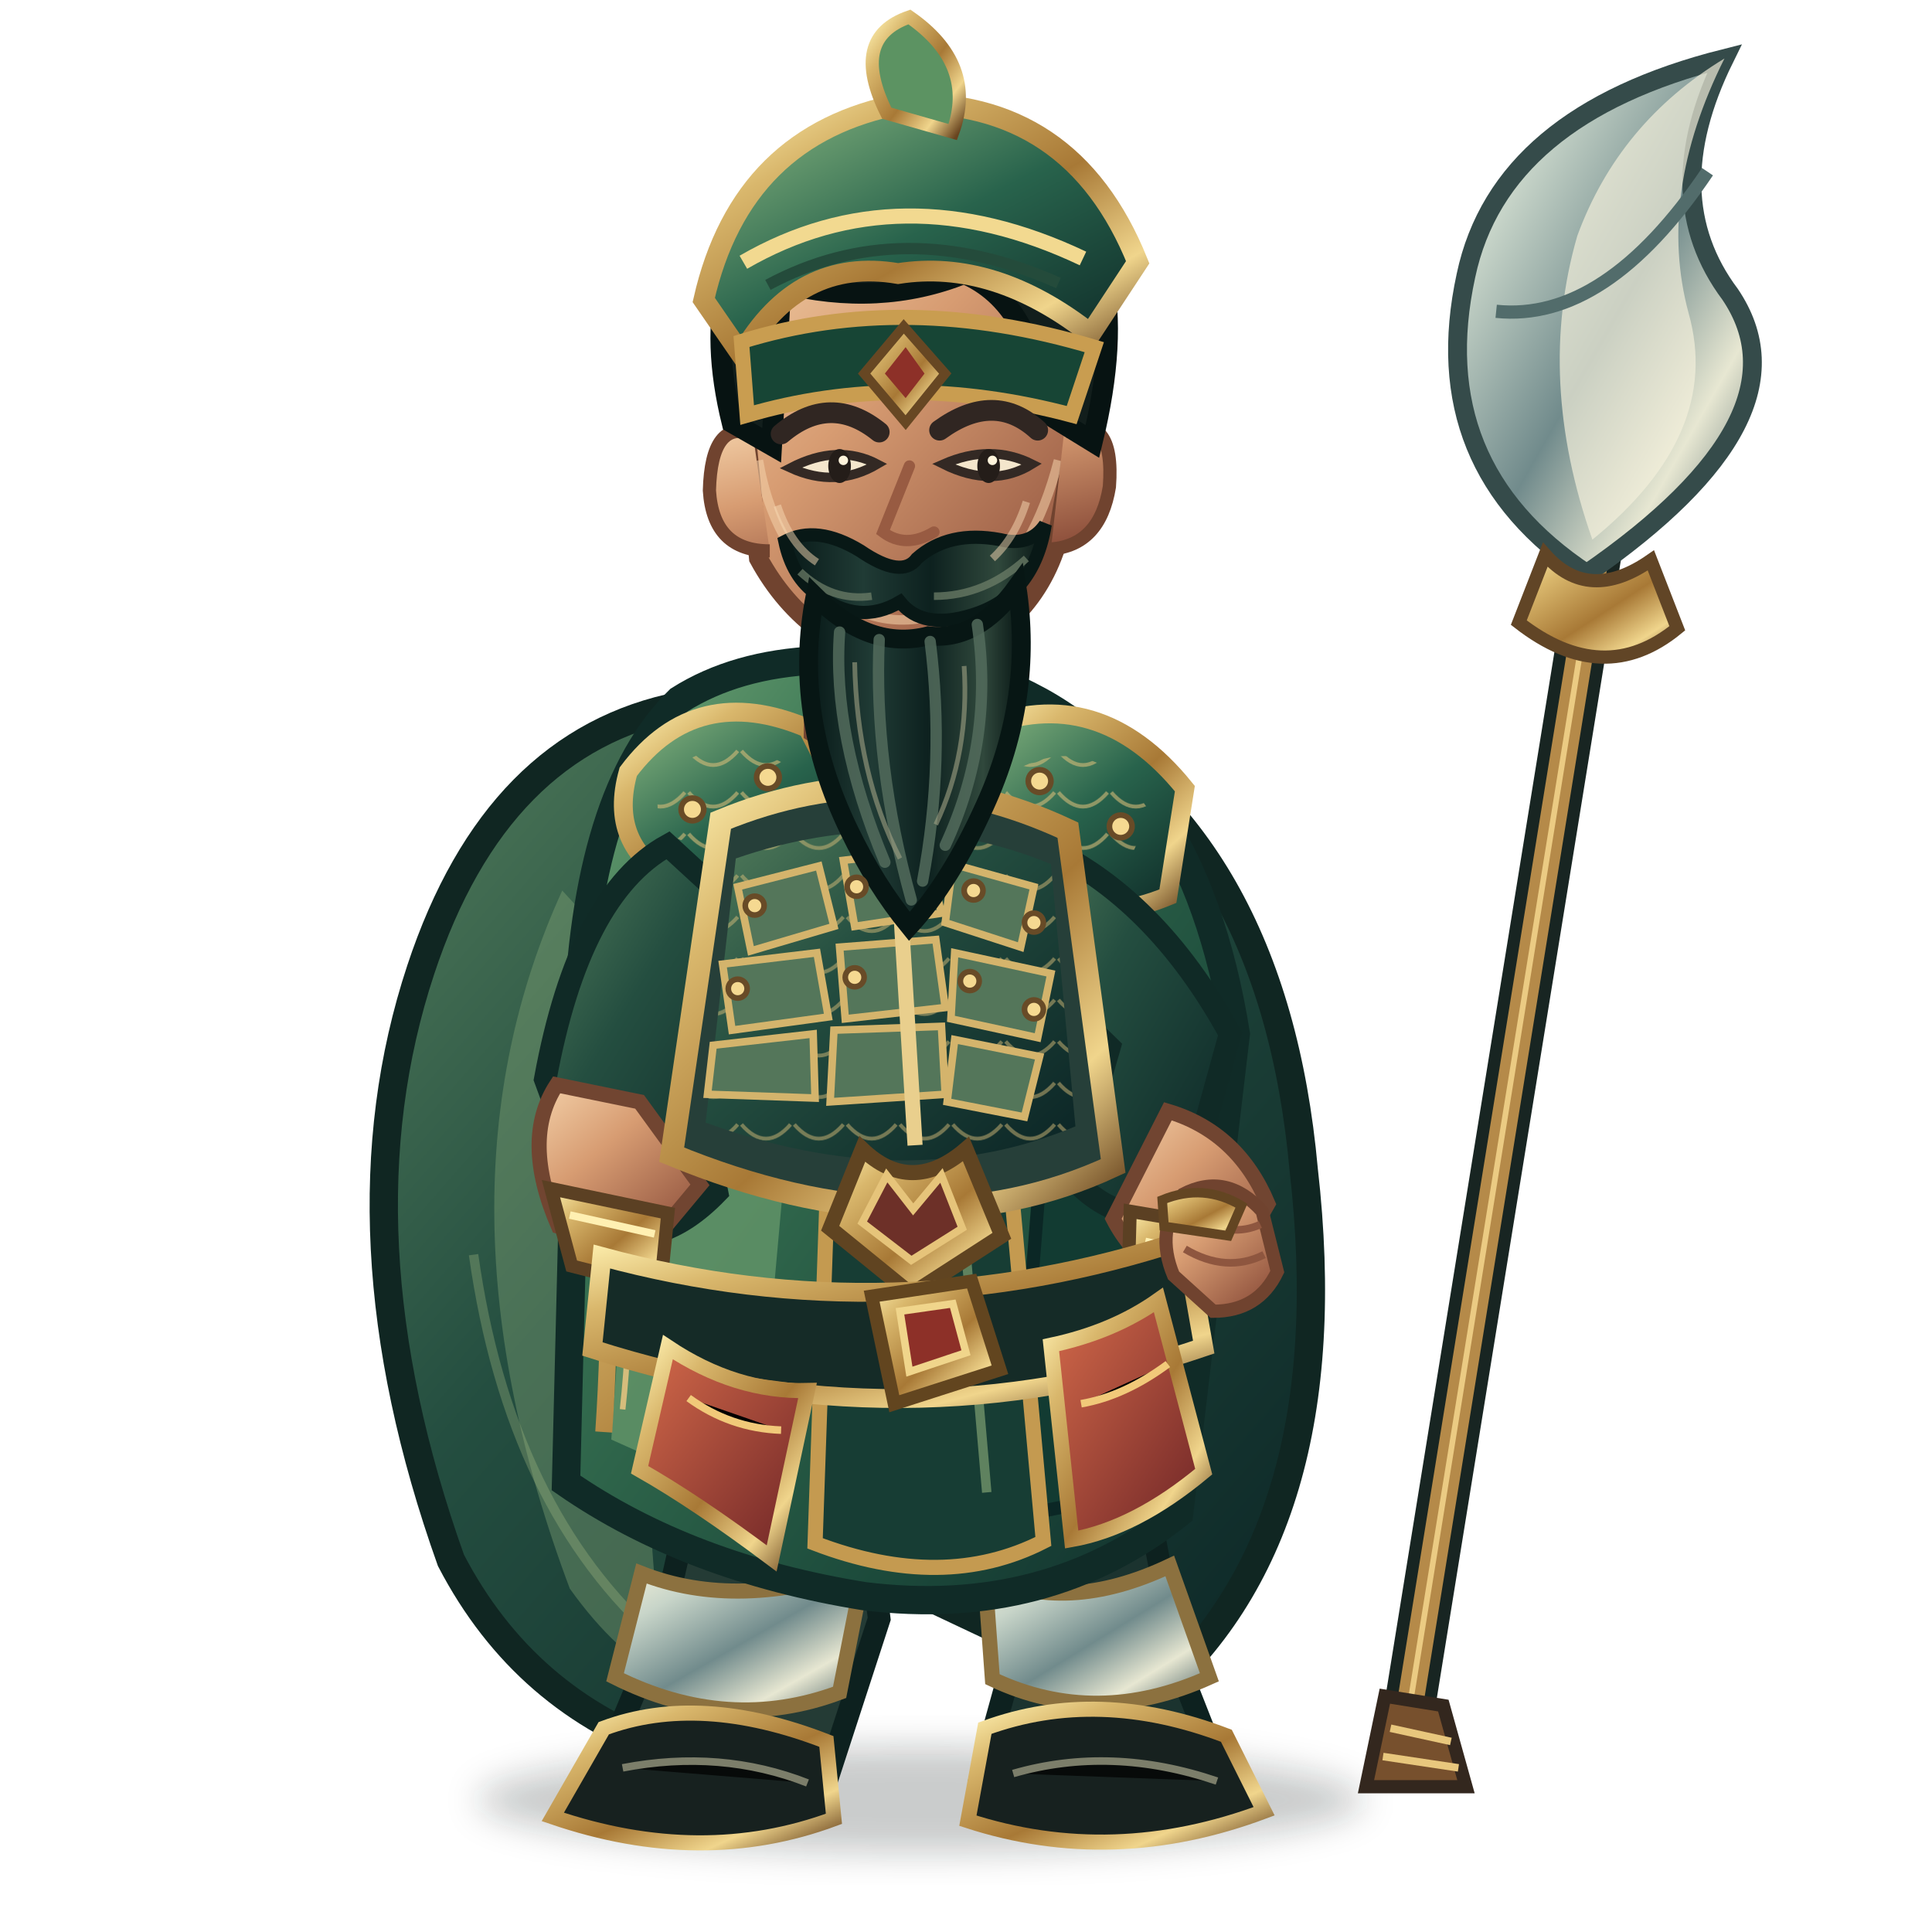
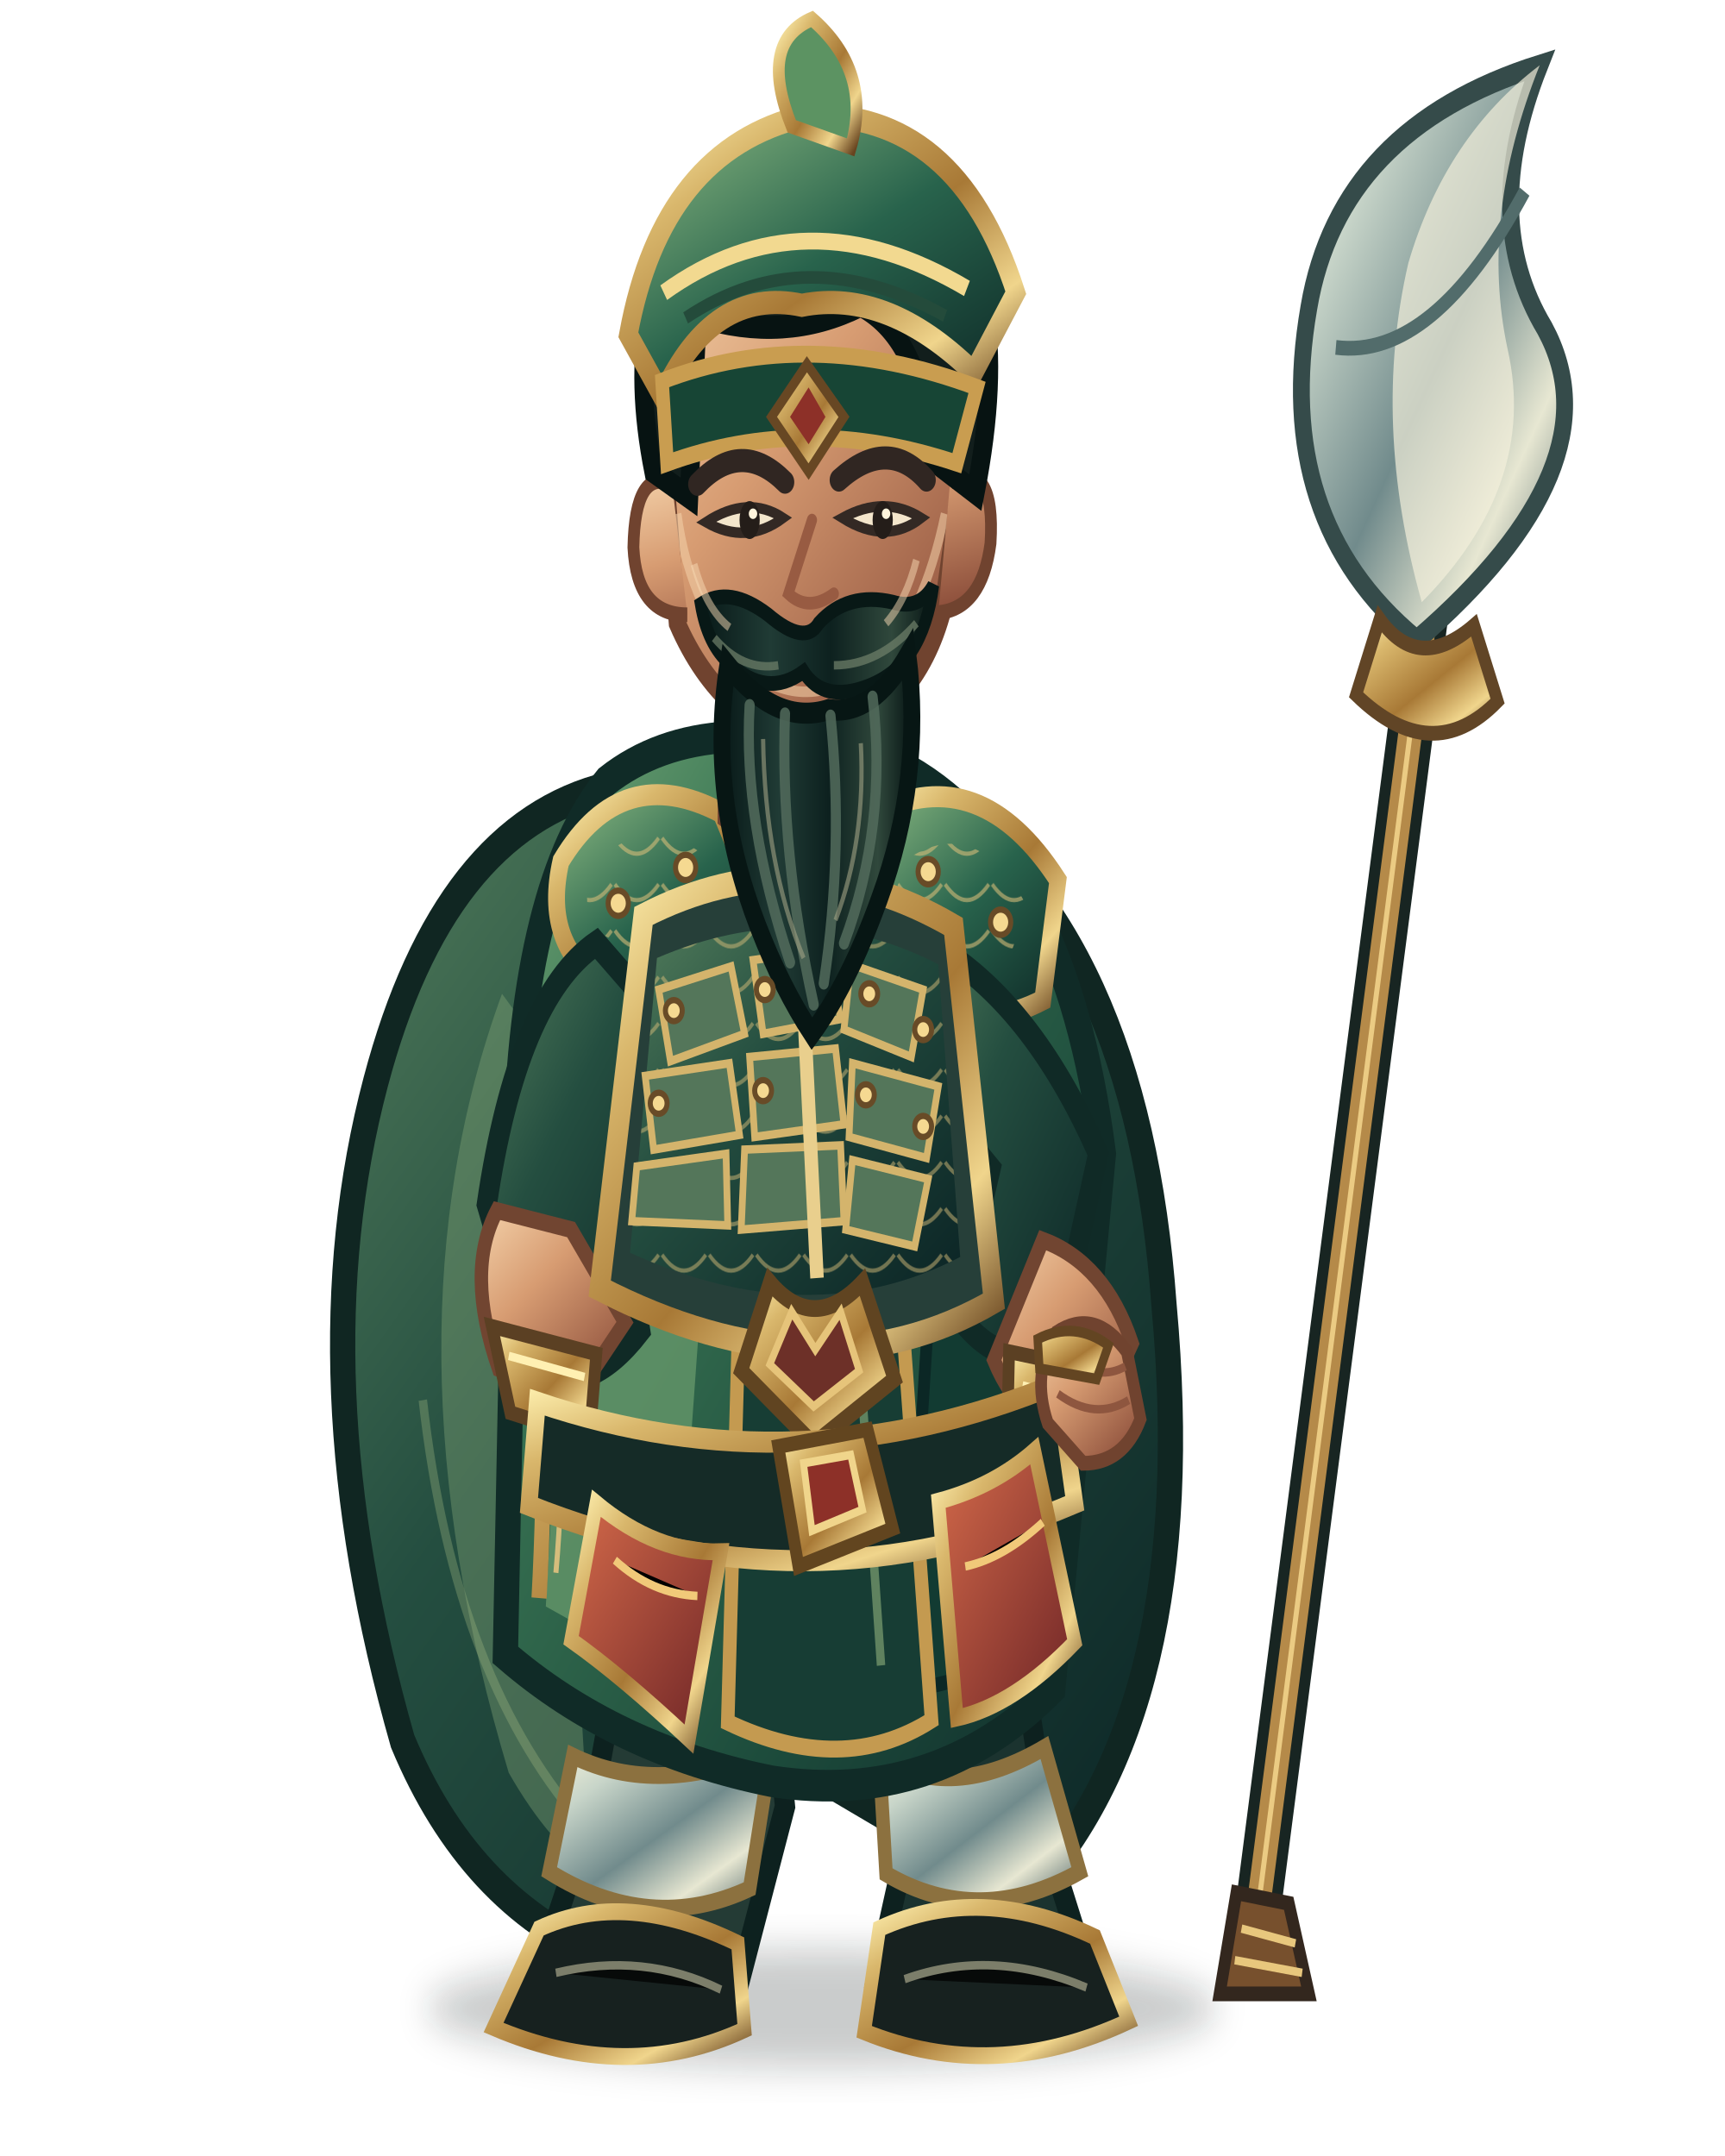
- <svg xmlns="http://www.w3.org/2000/svg" width="1024" height="1024" viewBox="0 0 1024 1024">
+ <svg xmlns="http://www.w3.org/2000/svg" width="800" height="1000" viewBox="0 0 1024 1024" preserveAspectRatio="none">
  <defs>
    <linearGradient id="jade" x1="0" y1="0" x2=".9" y2="1">
      <stop stop-color="#b5d69a" />
      <stop offset=".18" stop-color="#6b9d70" />
      <stop offset=".53" stop-color="#28634c" />
      <stop offset="1" stop-color="#102e2a" />
    </linearGradient>
    <linearGradient id="jadeDark" x1="0" y1="0" x2="1" y2="1">
      <stop stop-color="#527c5b" />
      <stop offset=".38" stop-color="#244e40" />
      <stop offset="1" stop-color="#0b2425" />
    </linearGradient>
    <linearGradient id="cloth" x1="0" y1="0" x2="1" y2="1">
      <stop stop-color="#76a878" />
      <stop offset=".25" stop-color="#3d7956" />
      <stop offset=".7" stop-color="#1d4c3c" />
      <stop offset="1" stop-color="#102c2b" />
    </linearGradient>
    <linearGradient id="gold" x1="0" y1="0" x2="1" y2="1">
      <stop stop-color="#fff1b0" />
      <stop offset=".22" stop-color="#d9b76c" />
      <stop offset=".55" stop-color="#a87936" />
      <stop offset=".8" stop-color="#f0d58c" />
      <stop offset="1" stop-color="#68441f" />
    </linearGradient>
    <linearGradient id="steel" x1="0" y1="0" x2="1" y2="1">
      <stop stop-color="#f7f4dc" />
      <stop offset=".22" stop-color="#c8d5c9" />
      <stop offset=".52" stop-color="#718b8c" />
      <stop offset=".76" stop-color="#e7e7d2" />
      <stop offset="1" stop-color="#435a5e" />
    </linearGradient>
    <linearGradient id="skin" x1="0" y1="0" x2=".8" y2="1">
      <stop stop-color="#f3d0a8" />
      <stop offset=".42" stop-color="#d79c72" />
      <stop offset="1" stop-color="#8e503c" />
    </linearGradient>
    <linearGradient id="beard" x1="0" y1="0" x2="1" y2="0">
      <stop stop-color="#081918" />
      <stop offset=".3" stop-color="#203b35" />
      <stop offset=".56" stop-color="#0d211f" />
      <stop offset=".82" stop-color="#30483c" />
      <stop offset="1" stop-color="#071514" />
    </linearGradient>
    <linearGradient id="red" x1="0" y1="0" x2="1" y2="1">
      <stop stop-color="#d46a4a" />
      <stop offset="1" stop-color="#6d2426" />
    </linearGradient>
    <filter id="shadow" x="-30%" y="-30%" width="160%" height="160%">
      <feGaussianBlur stdDeviation="9" />
    </filter>
    <pattern id="scale" width="28" height="22" patternUnits="userSpaceOnUse">
      <path d="M1 2 Q14 17 27 2" fill="none" stroke="#d7bd79" stroke-width="2" opacity=".65" />
    </pattern>
  </defs>
  <ellipse cx="488" cy="954" rx="235" ry="28" fill="#071412" opacity=".22" filter="url(#shadow)" />
  <g>
    <path d="M744 924 L864 182" stroke="#182522" stroke-width="27" stroke-linecap="round" />
    <path d="M744 924 L864 182" stroke="#b58a49" stroke-width="14" stroke-linecap="round" />
    <path d="M744 924 L864 182" stroke="#f1d28a" stroke-width="3" stroke-linecap="round" opacity=".9" />
    <path d="M841 304 Q755 247 777 146 Q795 61 914 31 Q878 104 917 156 Q961 221 841 304Z" fill="url(#steel)" stroke="#354b4a" stroke-width="10" />
    <path d="M844 286 Q814 201 836 125 Q858 65 914 31 Q878 103 895 166 Q913 230 844 286Z" fill="#f5f1dc" opacity=".68" />
    <path d="M793 165 Q851 171 905 91" fill="none" stroke="#526c6b" stroke-width="7" />
    <path d="M819 294 Q842 320 875 297 L889 333 Q850 365 805 330Z" fill="url(#gold)" stroke="#614526" stroke-width="7" />
    <path d="M734 899 L765 904 L777 947 L724 947Z" fill="#77502d" stroke="#33271e" stroke-width="7" />
    <path d="M737 916 L769 923 M733 931 L773 937" stroke="#e8c77d" stroke-width="4" />
  </g>
  <path d="M361 374 Q263 393 223 514 Q177 653 239 827 Q278 902 357 929 Q392 873 411 808 L608 901 Q713 813 691 620 Q675 443 553 378Z" fill="url(#jadeDark)" stroke="#102622" stroke-width="15" />
  <path d="M298 472 Q224 634 302 842 Q327 877 354 890 Q327 737 375 556Z" fill="#86a878" opacity=".38" />
  <path d="M573 441 Q665 570 634 785 L592 846 Q616 659 529 508Z" fill="#071f20" opacity=".72" />
  <path d="M251 665 Q270 800 350 870 M614 520 Q662 665 622 795" fill="none" stroke="#a7bd83" stroke-width="5" opacity=".32" />
  <path d="M367 756 Q366 825 338 893 L320 936 Q368 969 438 944 L466 858 L456 776Z" fill="#243b35" stroke="#0d211f" stroke-width="12" />
  <path d="M505 764 Q527 834 533 894 L520 941 Q576 971 647 940 L625 884 L604 774Z" fill="#1b332f" stroke="#0d211f" stroke-width="12" />
  <path d="M340 834 Q391 854 458 831 L445 897 Q386 919 326 889Z" fill="url(#steel)" stroke="#8c713f" stroke-width="8" />
  <path d="M522 835 Q565 856 620 830 L641 889 Q581 916 526 890Z" fill="url(#steel)" stroke="#8c713f" stroke-width="8" />
  <path d="M320 916 Q371 897 438 923 L442 964 Q372 990 293 963Z" fill="#17211f" stroke="url(#gold)" stroke-width="8" />
  <path d="M522 916 Q582 894 650 920 L670 960 Q590 990 513 965Z" fill="#17211f" stroke="url(#gold)" stroke-width="8" />
  <path d="M330 937 Q382 927 428 945 M537 940 Q589 925 645 944" stroke="#a7a58a" stroke-width="4" opacity=".7" />
  <path d="M360 371 Q420 333 533 363 Q632 404 655 548 L625 802 Q555 858 458 846 Q365 831 300 786 L306 545 Q310 420 360 371Z" fill="url(#cloth)" stroke="#102b27" stroke-width="15" />
  <path d="M345 470 Q386 493 424 529 L400 797 L324 763Z" fill="#65976a" opacity=".78" />
  <path d="M550 440 Q611 488 625 592 L592 793 L537 804 L556 563Z" fill="#123b32" stroke="#0b2725" stroke-width="7" />
  <path d="M447 384 Q484 378 514 388 L553 817 Q500 844 432 818Z" fill="#173d34" stroke="#c49a50" stroke-width="8" />
  <path d="M461 404 L490 410 L523 791" fill="none" stroke="#8fb17c" stroke-width="5" opacity=".6" />
  <path d="M319 552 Q326 672 320 759 M610 554 Q618 667 588 780" fill="none" stroke="url(#gold)" stroke-width="9" />
  <path d="M329 566 Q338 675 330 747 M600 565 Q604 666 580 766" fill="none" stroke="#d5bd7c" stroke-width="3" />
  <path d="M333 409 Q369 361 428 386 L460 448 Q424 491 357 467 Q322 448 333 409Z" fill="url(#jade)" stroke="url(#gold)" stroke-width="10" />
  <path d="M520 386 Q582 361 628 418 L619 475 Q558 500 512 450Z" fill="url(#jade)" stroke="url(#gold)" stroke-width="10" />
  <path d="M348 414 Q381 385 416 405 L438 447 Q390 464 349 439Z" fill="url(#scale)" opacity=".9" />
  <path d="M535 410 Q579 384 610 431 L599 455 Q563 468 529 440Z" fill="url(#scale)" opacity=".9" />
  <path d="M354 448 Q307 474 289 572 L318 651 Q349 664 380 632 L365 556 L416 505Z" fill="url(#jadeDark)" stroke="#102a26" stroke-width="12" />
  <path d="M552 448 Q612 475 652 548 L628 635 Q598 656 568 624 L588 555 L539 507Z" fill="url(#jadeDark)" stroke="#102a26" stroke-width="12" />
  <path d="M295 575 Q276 604 296 650 L341 664 L371 628 L339 584Z" fill="url(#skin)" stroke="#714531" stroke-width="8" />
  <path d="M619 589 Q656 600 672 638 L646 684 Q607 679 590 646Z" fill="url(#skin)" stroke="#714531" stroke-width="8" />
  <path d="M292 630 L354 643 L350 683 L303 671Z" fill="url(#gold)" stroke="#5b4023" stroke-width="7" />
  <path d="M599 642 L658 652 L647 692 L598 677Z" fill="url(#gold)" stroke="#5b4023" stroke-width="7" />
  <path d="M302 644 L347 654 M607 658 L650 667" stroke="#fff0b2" stroke-width="4" />
  <path d="M382 435 Q474 397 566 440 L590 618 Q487 666 356 612Z" fill="#263f39" stroke="url(#gold)" stroke-width="12" />
  <path d="M390 455 Q477 425 557 458 L570 597 Q481 634 374 595Z" fill="url(#jadeDark)" />
  <path d="M390 455 Q477 425 557 458 L570 597 Q481 634 374 595Z" fill="url(#scale)" opacity=".75" />
  <g fill="#54765a" stroke="#d4b46c" stroke-width="4">
    <path d="M391 470 L434 459 L442 491 L398 504Z" />
    <path d="M447 456 L491 451 L499 484 L453 491Z" />
    <path d="M505 458 L548 470 L541 502 L501 489Z" />
    <path d="M383 511 L433 505 L439 539 L388 546Z" />
    <path d="M445 502 L496 498 L501 534 L448 540Z" />
    <path d="M506 505 L557 516 L550 550 L504 540Z" />
    <path d="M378 554 L431 548 L432 582 L375 580Z" />
    <path d="M442 546 L499 544 L501 580 L440 584Z" />
    <path d="M506 551 L551 560 L543 592 L502 584Z" />
  </g>
  <path d="M475 443 L485 607" stroke="#e9cf8d" stroke-width="8" />
  <path d="M457 609 Q483 634 512 609 L531 655 L483 686 L440 651Z" fill="url(#gold)" stroke="#604421" stroke-width="8" />
  <path d="M470 623 L484 641 L499 623 L510 651 L483 668 L457 648Z" fill="#6d3028" stroke="#e6c47a" stroke-width="4" />
  <path d="M319 666 Q474 708 628 657 L638 714 Q479 768 314 715Z" fill="#152b27" stroke="url(#gold)" stroke-width="10" />
  <path d="M462 687 L515 679 L530 726 L474 744Z" fill="url(#gold)" stroke="#62451f" stroke-width="7" />
  <path d="M477 695 L505 691 L512 717 L482 727Z" fill="#8d3028" stroke="#f0d58b" stroke-width="4" />
  <path d="M354 714 Q390 738 428 737 L409 826 Q369 796 339 779Z" fill="url(#red)" stroke="url(#gold)" stroke-width="8" />
  <path d="M557 713 Q590 706 614 689 L638 780 Q602 810 568 816Z" fill="url(#red)" stroke="url(#gold)" stroke-width="8" />
  <path d="M365 741 Q387 757 414 758 M573 744 Q596 740 619 723" stroke="#f1c979" stroke-width="4" />
  <path d="M431 316 L430 389 Q478 420 529 382 L517 309Z" fill="url(#skin)" stroke="#754633" stroke-width="8" />
  <path d="M393 203 Q400 119 480 112 Q560 117 574 207 L559 292 Q542 340 484 355 Q428 344 402 296Z" fill="url(#skin)" stroke="#70432f" stroke-width="10" />
  <path d="M402 244 Q410 292 446 319 Q480 340 520 315 Q548 294 561 244" fill="none" stroke="#f4d2aa" stroke-width="5" opacity=".55" />
  <path d="M399 230 Q377 222 376 260 Q378 292 408 292 M564 229 Q591 218 588 258 Q583 289 557 291" fill="url(#skin)" stroke="#70432f" stroke-width="7" />
  <path d="M388 224 Q367 139 420 94 Q480 49 547 91 Q605 127 579 234 L553 218 Q548 161 511 145 Q466 163 414 150 L409 236Z" fill="#121e1c" stroke="#071312" stroke-width="11" />
  <path d="M373 159 Q393 71 478 55 Q568 52 603 139 L578 177 Q527 137 476 145 Q423 136 393 188Z" fill="url(#jade)" stroke="url(#gold)" stroke-width="11" />
  <path d="M394 139 Q477 91 574 137" fill="none" stroke="#f2d990" stroke-width="8" />
  <path d="M407 151 Q478 113 561 150" fill="none" stroke="#244b3b" stroke-width="6" />
  <path d="M470 60 Q450 20 482 9 Q518 34 505 70Z" fill="#5c9362" stroke="url(#gold)" stroke-width="7" />
  <path d="M393 181 Q480 154 580 184 L568 220 Q478 196 396 220Z" fill="#174535" stroke="#c99d50" stroke-width="8" />
  <path d="M479 173 L501 198 L480 224 L458 198Z" fill="url(#gold)" stroke="#674723" stroke-width="5" />
  <path d="M480 184 L490 198 L480 211 L469 198Z" fill="#8d3028" />
  <path d="M414 230 Q440 208 466 229" fill="none" stroke="#302622" stroke-width="11" stroke-linecap="round" />
  <path d="M498 228 Q527 207 550 228" fill="none" stroke="#302622" stroke-width="11" stroke-linecap="round" />
  <path d="M419 248 Q443 259 465 246 Q444 235 419 248Z" fill="#f4e6cc" stroke="#332924" stroke-width="5" />
  <path d="M500 246 Q526 259 547 246 Q525 235 500 246Z" fill="#f4e6cc" stroke="#332924" stroke-width="5" />
  <ellipse cx="445" cy="247" rx="6" ry="9" fill="#241d19" />
  <ellipse cx="524" cy="247" rx="6" ry="9" fill="#241d19" />
  <circle cx="447" cy="244" r="2.5" fill="#fff4dc" />
  <circle cx="526" cy="244" r="2.5" fill="#fff4dc" />
  <path d="M482 247 L468 282 Q480 291 495 282" fill="none" stroke="#985b42" stroke-width="6" stroke-linecap="round" />
  <path d="M464 300 Q482 307 501 297" fill="none" stroke="#6f382e" stroke-width="6" stroke-linecap="round" />
  <path d="M416 287 Q433 278 456 292 Q478 307 486 296 Q503 281 530 286 Q546 290 554 278 Q548 316 515 326 Q489 334 477 319 Q455 332 433 315 Q420 306 416 287Z" fill="url(#beard)" stroke="#081816" stroke-width="7" />
  <path d="M424 303 Q441 319 462 316 M495 316 Q522 316 544 296" fill="none" stroke="#71816b" stroke-width="4" opacity=".7" />
  <path d="M432 316 Q420 378 450 440 Q464 469 482 491 Q504 467 522 427 Q548 370 539 311 Q518 340 492 337 Q461 345 432 316Z" fill="url(#beard)" stroke="#071614" stroke-width="10" />
  <path d="M445 335 Q441 390 469 457 M466 339 Q463 405 483 477 M493 340 Q501 403 489 467 M518 331 Q527 392 501 448" fill="none" stroke="#526b5c" stroke-width="6" stroke-linecap="round" opacity=".85" />
  <path d="M453 351 Q454 410 477 455 M511 353 Q514 399 496 437" fill="none" stroke="#a0a184" stroke-width="2.5" opacity=".6" />
  <g fill="#f5d991" stroke="#684b27" stroke-width="3">
    <circle cx="367" cy="429" r="6" />
    <circle cx="407" cy="412" r="6" />
    <circle cx="551" cy="414" r="6" />
    <circle cx="594" cy="438" r="6" />
    <circle cx="400" cy="480" r="5" />
    <circle cx="454" cy="470" r="5" />
    <circle cx="516" cy="472" r="5" />
    <circle cx="548" cy="489" r="5" />
    <circle cx="391" cy="524" r="5" />
    <circle cx="453" cy="518" r="5" />
    <circle cx="514" cy="520" r="5" />
    <circle cx="548" cy="535" r="5" />
  </g>
  <path d="M627 633 Q650 621 669 642 L677 674 Q667 695 643 695 L622 676 Q612 652 627 633Z" fill="url(#skin)" stroke="#70432f" stroke-width="7" />
  <path d="M633 646 Q653 656 668 649 M628 662 Q650 675 670 665" fill="none" stroke="#8e563f" stroke-width="4" />
  <path d="M616 636 Q638 627 658 639 L651 655 Q631 652 617 650Z" fill="url(#gold)" stroke="#634522" stroke-width="5" />
  <path d="M412 268 Q419 289 433 298 M544 266 Q538 285 526 296" fill="none" stroke="#f7d9b4" stroke-width="4" opacity=".5" />
</svg>
